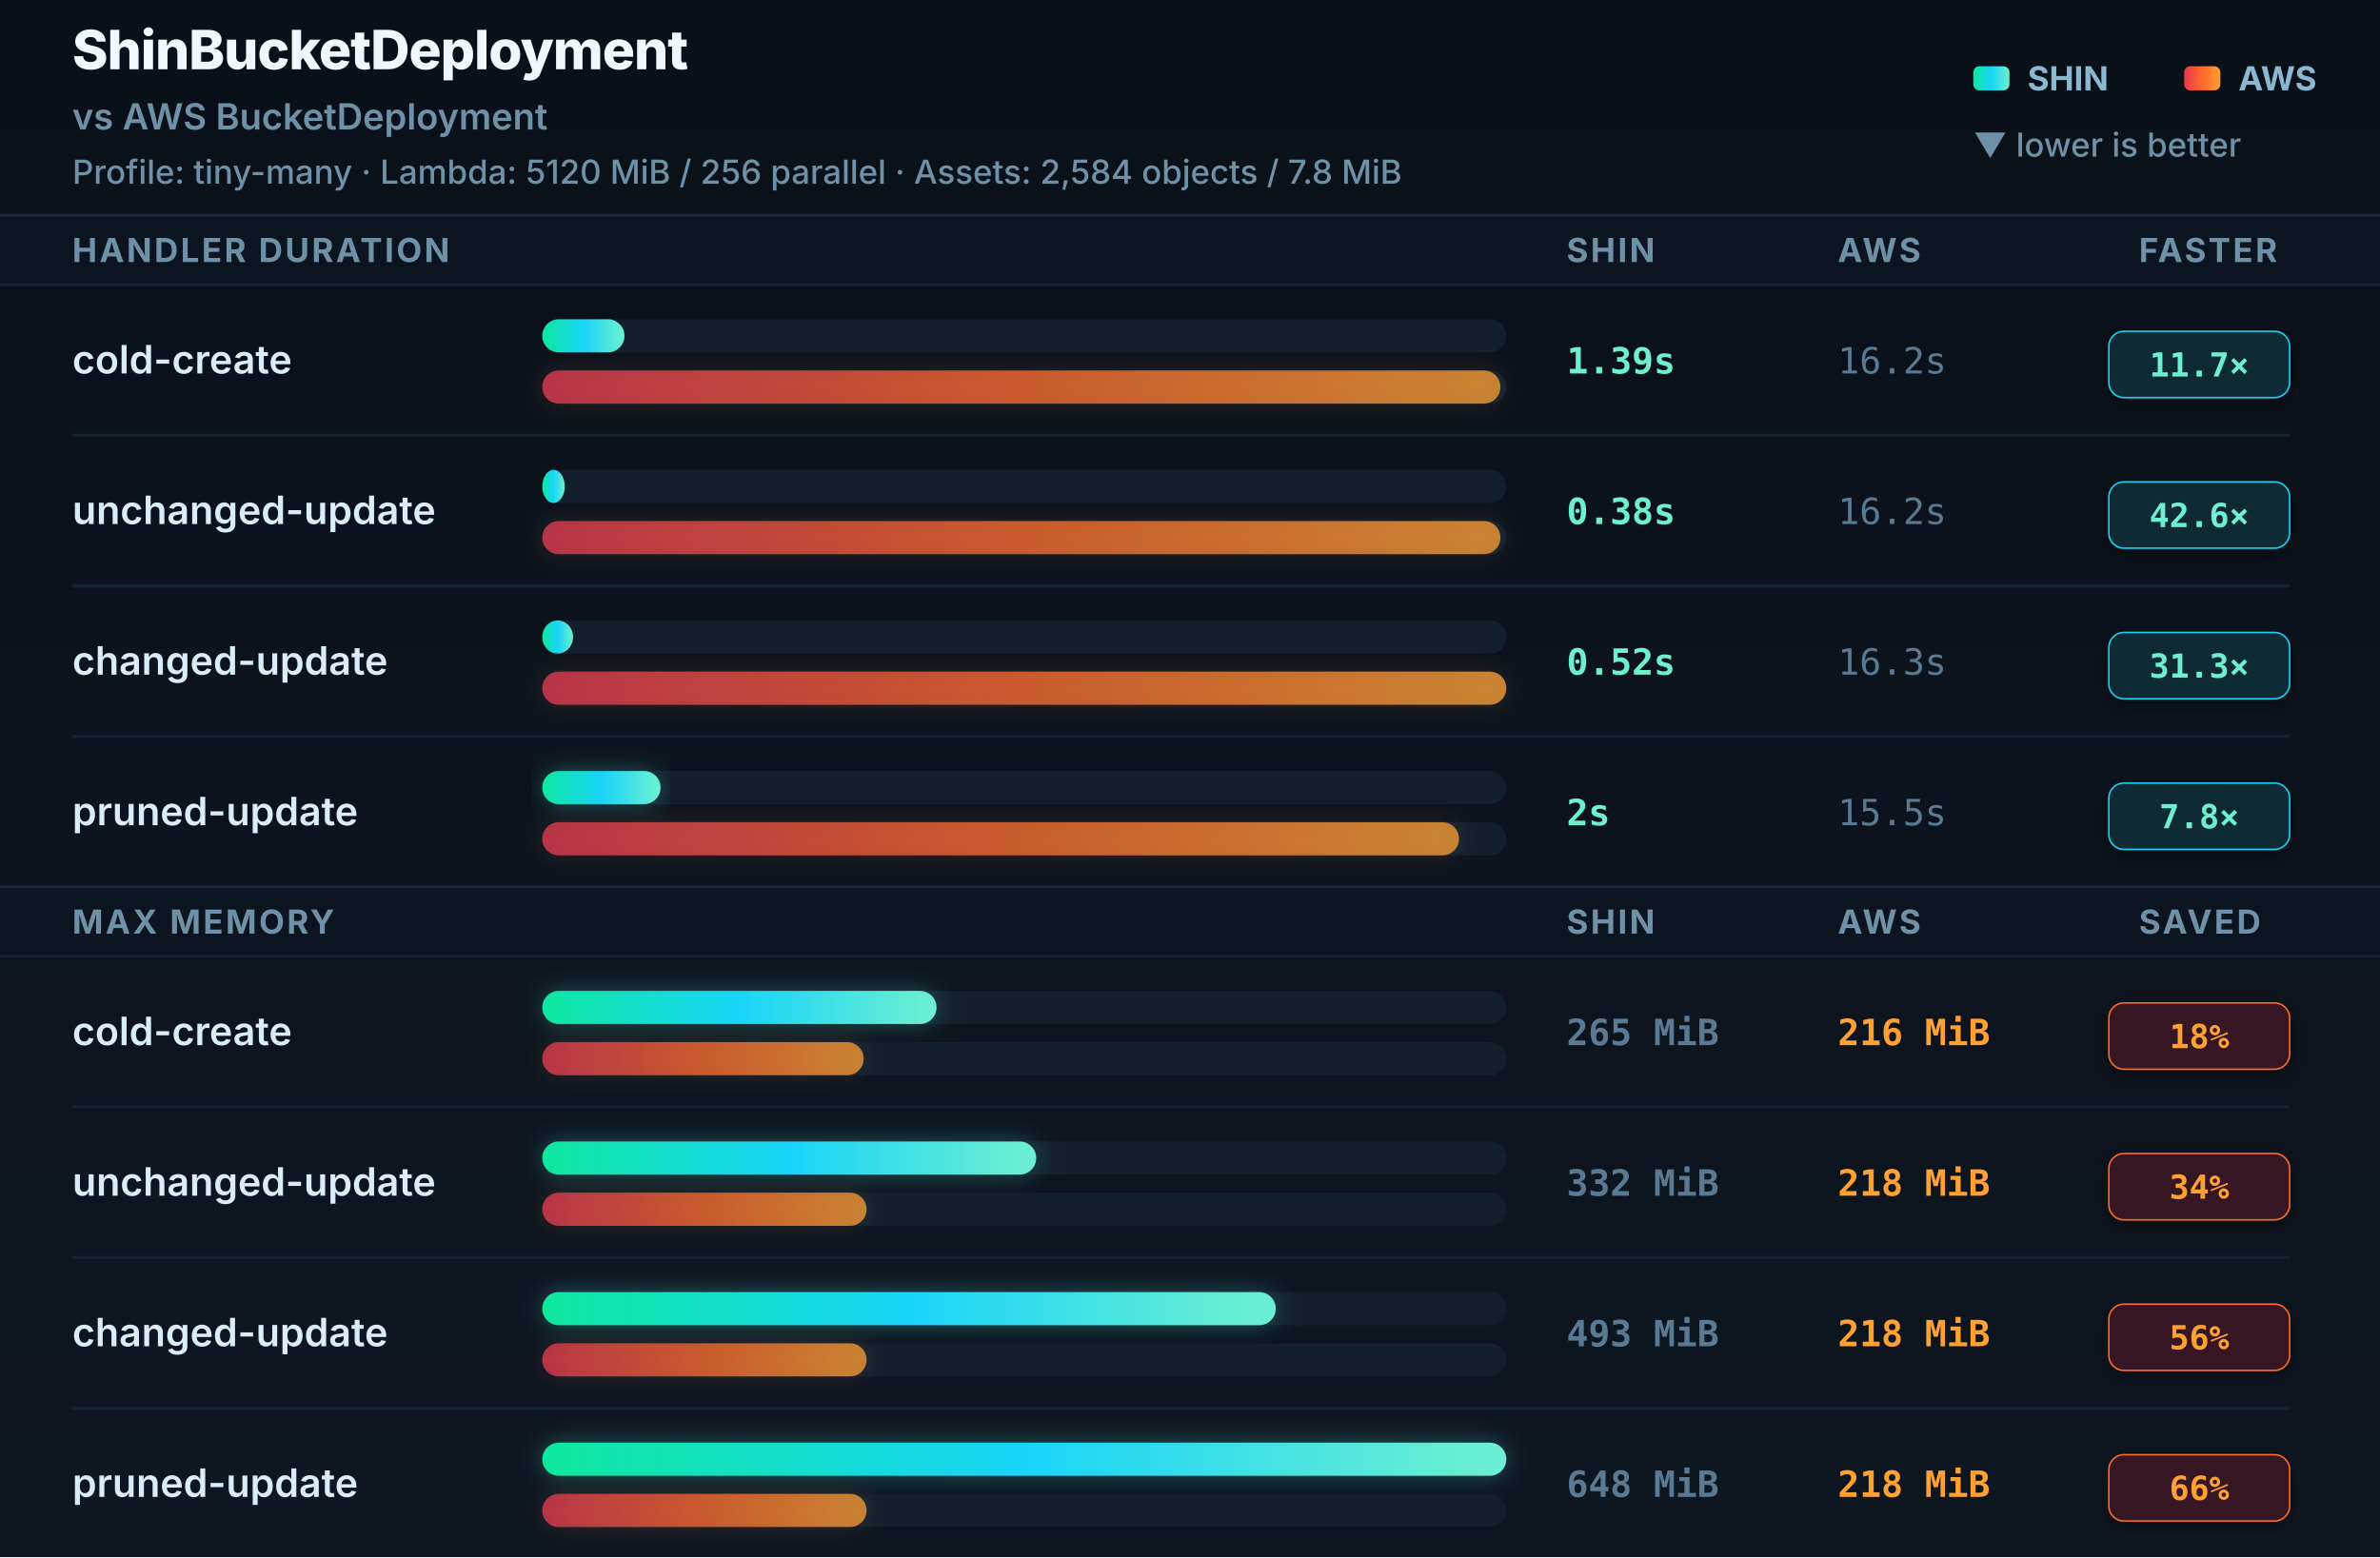
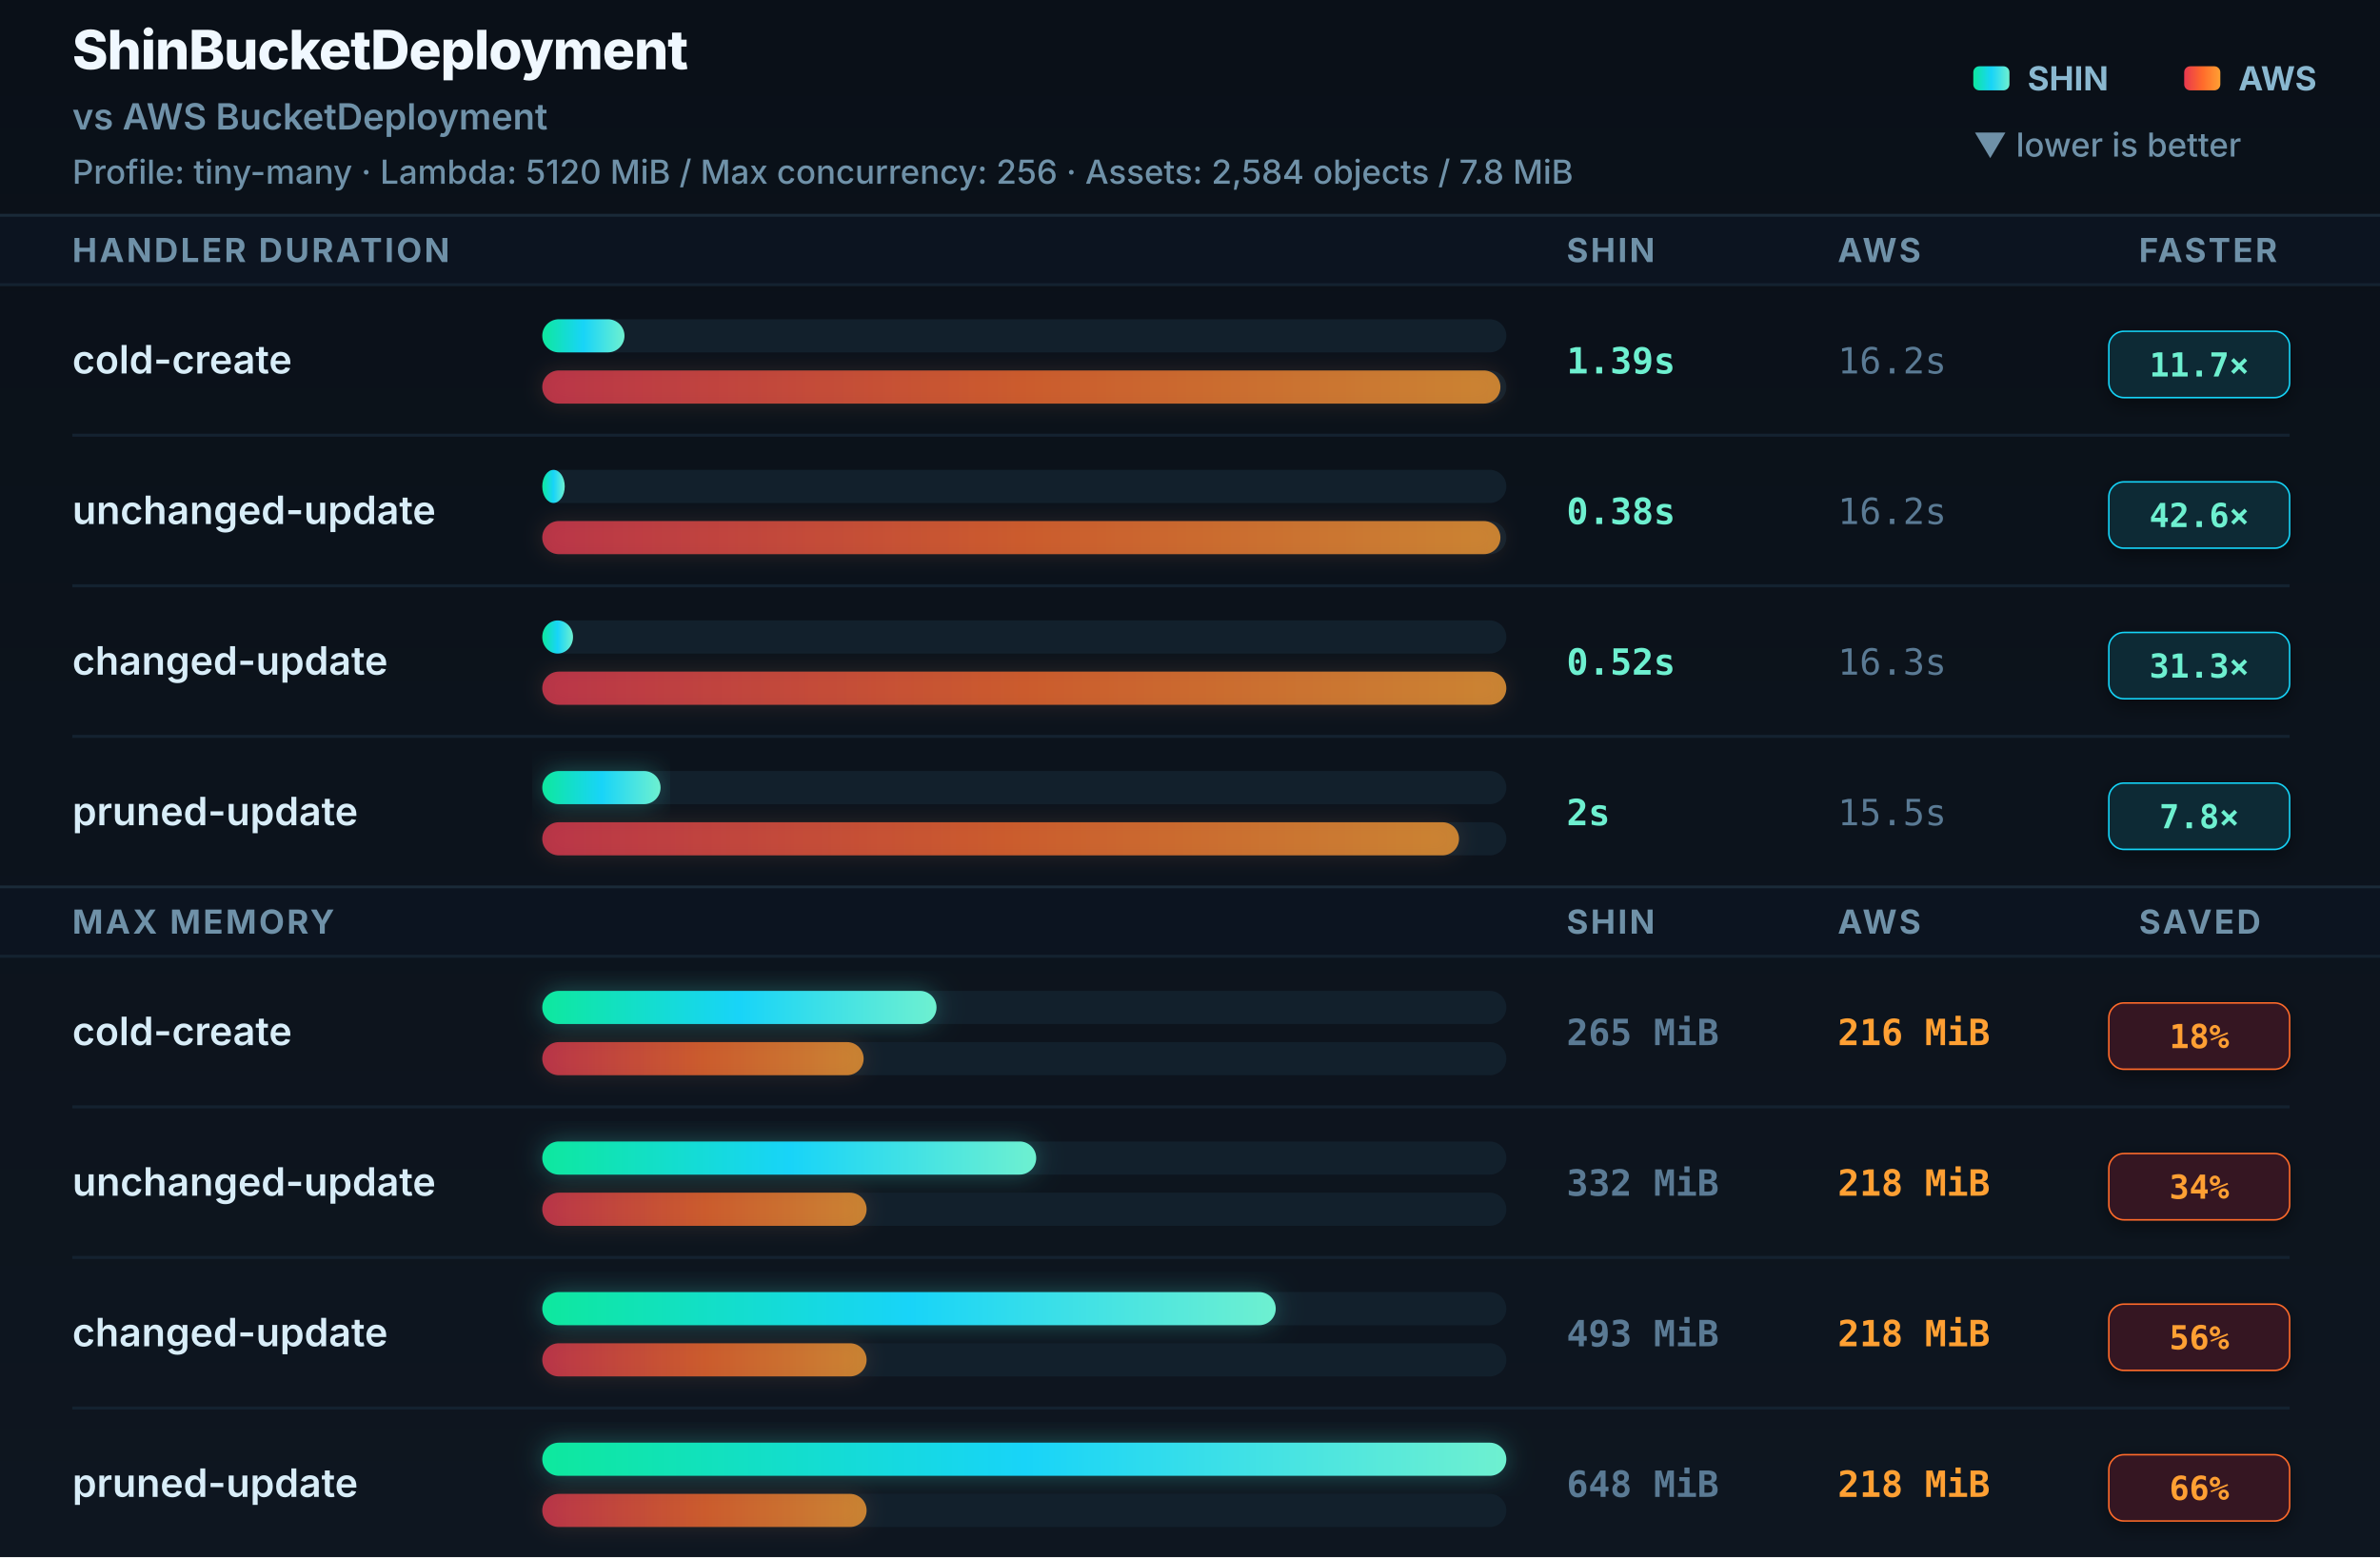
<svg xmlns="http://www.w3.org/2000/svg" width="790" height="517" viewBox="0 0 790 517" role="img" aria-labelledby="title desc">
  <defs>
    <linearGradient id="shin" x1="0" y1="0" x2="1" y2="0">
      <stop offset="0" stop-color="#0ee89e" />
      <stop offset="0.5" stop-color="#18d4f8" />
      <stop offset="1" stop-color="#6ef0d0" />
    </linearGradient>
    <linearGradient id="aws" x1="0" y1="0" x2="1" y2="0">
      <stop offset="0" stop-color="#e8384f" />
      <stop offset="0.5" stop-color="#ff6a2b" />
      <stop offset="1" stop-color="#ffa033" />
    </linearGradient>
    <linearGradient id="bgGrad" x1="0" y1="0" x2="0" y2="1">
      <stop offset="0" stop-color="#0a1018" />
      <stop offset="1" stop-color="#0e1620" />
    </linearGradient>
    <filter id="gS" x="-8%" y="-60%" width="116%" height="220%">
      <feGaussianBlur in="SourceGraphic" stdDeviation="4" />
      <feColorMatrix type="matrix" values="0 0 0 0 0.06 0 0 0 0 0.85 0 0 0 0 0.7 0 0 0 0.6 0" />
    </filter>
    <filter id="gA" x="-8%" y="-60%" width="116%" height="220%">
      <feGaussianBlur in="SourceGraphic" stdDeviation="3.5" />
      <feColorMatrix type="matrix" values="0 0 0 0 0.95 0 0 0 0 0.35 0 0 0 0 0.15 0 0 0 0.4 0" />
    </filter>
    <filter id="badgeShadow" x="-20%" y="-30%" width="140%" height="160%">
      <feDropShadow dx="0" dy="2" stdDeviation="3" flood-color="#000" flood-opacity="0.4" />
    </filter>
  </defs>
  <rect width="790" height="517" fill="url(#bgGrad)" />
  <text x="24" y="23" font-family="Inter, -apple-system, sans-serif" font-size="18" font-weight="800" fill="#f0f8ff" letter-spacing="-0.3">ShinBucketDeployment</text>
  <text x="24" y="43" font-family="Inter, -apple-system, sans-serif" font-size="12" font-weight="600" fill="#6f91a8">vs AWS BucketDeployment</text>
-   <text x="24" y="61" font-family="Inter, -apple-system, sans-serif" font-size="11" font-weight="500" fill="#6f91a8">Profile: tiny-many · Lambda: 5120 MiB / 256 parallel · Assets: 2,584 objects / 7.8 MiB</text>
+   <text x="24" y="61" font-family="Inter, -apple-system, sans-serif" font-size="11" font-weight="500" fill="#6f91a8">Profile: tiny-many · Lambda: 5120 MiB / Max concurrency: 256 · Assets: 2,584 objects / 7.8 MiB</text>
  <rect x="655" y="22" width="12" height="8" rx="2" fill="url(#shin)" />
  <text x="673" y="30" font-family="Inter, -apple-system, sans-serif" font-size="11" font-weight="700" fill="#8ab8d0">SHIN</text>
  <rect x="725" y="22" width="12" height="8" rx="2" fill="url(#aws)" />
  <text x="743" y="30" font-family="Inter, -apple-system, sans-serif" font-size="11" font-weight="700" fill="#8ab8d0">AWS</text>
  <text x="655" y="52" font-family="Inter, -apple-system, sans-serif" font-size="11" font-weight="500" fill="#6f91a8">▼ lower is better</text>
  <rect x="0" y="71" width="790" height="1" fill="#1a2a38" />
  <rect y="72" width="790" height="22" fill="#0c1420" />
  <text x="24" y="87" font-family="Inter, -apple-system, sans-serif" font-size="11" font-weight="700" fill="#6f91a8" letter-spacing="0.8">HANDLER DURATION</text>
  <text x="520" y="87" font-family="Inter, -apple-system, sans-serif" font-size="11" font-weight="700" fill="#6f91a8" letter-spacing="0.8">SHIN</text>
  <text x="610" y="87" font-family="Inter, -apple-system, sans-serif" font-size="11" font-weight="700" fill="#6f91a8" letter-spacing="0.8">AWS</text>
  <text x="710" y="87" font-family="Inter, -apple-system, sans-serif" font-size="11" font-weight="700" fill="#6f91a8" letter-spacing="0.8">FASTER</text>
  <rect x="0" y="94" width="790" height="1" fill="#142230" />
  <text x="24" y="124" font-family="Inter, -apple-system, sans-serif" font-size="13" font-weight="600" fill="#d8edf8">cold-create</text>
  <rect x="180" y="106" width="320" height="11" rx="5.5" fill="#12202c" />
  <rect x="180" y="106" width="27.288" height="11" rx="5.5" fill="url(#shin)" />
  <rect x="180" y="123" width="320" height="11" rx="5.5" fill="#12202c" />
  <rect x="180" y="123" width="318.037" height="11" rx="5.5" fill="url(#aws)" filter="url(#gA)" opacity="0.35" />
  <rect x="180" y="123" width="318.037" height="11" rx="5.5" fill="url(#aws)" opacity="0.75" />
  <text x="520" y="124" font-family="JetBrains Mono, monospace" font-size="12" font-weight="700" fill="#6ef0d0">1.39s</text>
  <text x="610" y="124" font-family="JetBrains Mono, monospace" font-size="12" font-weight="400" fill="#5a7a94">16.2s</text>
  <rect x="700" y="110" width="60" height="22" rx="5" fill="#082b35" stroke="#18d4f8" stroke-width="0.5" filter="url(#badgeShadow)" />
  <text x="730" y="125" text-anchor="middle" font-family="JetBrains Mono, monospace" font-size="11" font-weight="800" fill="#6ef0d0">11.7×</text>
  <rect x="24" y="144" width="736" height="1" fill="#142230" />
  <text x="24" y="174" font-family="Inter, -apple-system, sans-serif" font-size="13" font-weight="600" fill="#d8edf8">unchanged-update</text>
  <rect x="180" y="156" width="320" height="11" rx="5.5" fill="#12202c" />
  <rect x="180" y="156" width="7.46" height="11" rx="5.5" fill="url(#shin)" />
  <rect x="180" y="173" width="320" height="11" rx="5.5" fill="#12202c" />
  <rect x="180" y="173" width="318.037" height="11" rx="5.5" fill="url(#aws)" filter="url(#gA)" opacity="0.35" />
  <rect x="180" y="173" width="318.037" height="11" rx="5.5" fill="url(#aws)" opacity="0.75" />
  <text x="520" y="174" font-family="JetBrains Mono, monospace" font-size="12" font-weight="700" fill="#6ef0d0">0.38s</text>
  <text x="610" y="174" font-family="JetBrains Mono, monospace" font-size="12" font-weight="400" fill="#5a7a94">16.2s</text>
  <rect x="700" y="160" width="60" height="22" rx="5" fill="#082b35" stroke="#18d4f8" stroke-width="0.5" filter="url(#badgeShadow)" />
  <text x="730" y="175" text-anchor="middle" font-family="JetBrains Mono, monospace" font-size="11" font-weight="800" fill="#6ef0d0">42.6×</text>
  <rect x="24" y="194" width="736" height="1" fill="#142230" />
  <text x="24" y="224" font-family="Inter, -apple-system, sans-serif" font-size="13" font-weight="600" fill="#d8edf8">changed-update</text>
  <rect x="180" y="206" width="320" height="11" rx="5.5" fill="#12202c" />
  <rect x="180" y="206" width="10.209" height="11" rx="5.5" fill="url(#shin)" />
  <rect x="180" y="223" width="320" height="11" rx="5.5" fill="#12202c" />
  <rect x="180" y="223" width="320" height="11" rx="5.5" fill="url(#aws)" filter="url(#gA)" opacity="0.35" />
  <rect x="180" y="223" width="320" height="11" rx="5.5" fill="url(#aws)" opacity="0.75" />
  <text x="520" y="224" font-family="JetBrains Mono, monospace" font-size="12" font-weight="700" fill="#6ef0d0">0.52s</text>
  <text x="610" y="224" font-family="JetBrains Mono, monospace" font-size="12" font-weight="400" fill="#5a7a94">16.3s</text>
  <rect x="700" y="210" width="60" height="22" rx="5" fill="#082b35" stroke="#18d4f8" stroke-width="0.5" filter="url(#badgeShadow)" />
  <text x="730" y="225" text-anchor="middle" font-family="JetBrains Mono, monospace" font-size="11" font-weight="800" fill="#6ef0d0">31.3×</text>
  <rect x="24" y="244" width="736" height="1" fill="#142230" />
  <text x="24" y="274" font-family="Inter, -apple-system, sans-serif" font-size="13" font-weight="600" fill="#d8edf8">pruned-update</text>
  <rect x="180" y="256" width="320" height="11" rx="5.5" fill="#12202c" />
  <rect x="180" y="256" width="39.264" height="11" rx="5.5" fill="url(#shin)" filter="url(#gS)" opacity="0.5" />
  <rect x="180" y="256" width="39.264" height="11" rx="5.5" fill="url(#shin)" />
  <rect x="180" y="273" width="320" height="11" rx="5.5" fill="#12202c" />
  <rect x="180" y="273" width="304.294" height="11" rx="5.5" fill="url(#aws)" filter="url(#gA)" opacity="0.35" />
  <rect x="180" y="273" width="304.294" height="11" rx="5.5" fill="url(#aws)" opacity="0.75" />
  <text x="520" y="274" font-family="JetBrains Mono, monospace" font-size="12" font-weight="700" fill="#6ef0d0">2s</text>
  <text x="610" y="274" font-family="JetBrains Mono, monospace" font-size="12" font-weight="400" fill="#5a7a94">15.5s</text>
  <rect x="700" y="260" width="60" height="22" rx="5" fill="#082b35" stroke="#18d4f8" stroke-width="0.5" filter="url(#badgeShadow)" />
  <text x="730" y="275" text-anchor="middle" font-family="JetBrains Mono, monospace" font-size="11" font-weight="800" fill="#6ef0d0">7.8×</text>
  <rect x="0" y="294" width="790" height="1" fill="#1a2a38" />
  <rect y="295" width="790" height="22" fill="#0c1420" />
  <text x="24" y="310" font-family="Inter, -apple-system, sans-serif" font-size="11" font-weight="700" fill="#6f91a8" letter-spacing="0.8">MAX MEMORY</text>
  <text x="520" y="310" font-family="Inter, -apple-system, sans-serif" font-size="11" font-weight="700" fill="#6f91a8" letter-spacing="0.8">SHIN</text>
  <text x="610" y="310" font-family="Inter, -apple-system, sans-serif" font-size="11" font-weight="700" fill="#6f91a8" letter-spacing="0.8">AWS</text>
  <text x="710" y="310" font-family="Inter, -apple-system, sans-serif" font-size="11" font-weight="700" fill="#6f91a8" letter-spacing="0.8">SAVED</text>
  <rect x="0" y="317" width="790" height="1" fill="#142230" />
  <text x="24" y="347" font-family="Inter, -apple-system, sans-serif" font-size="13" font-weight="600" fill="#d8edf8">cold-create</text>
  <rect x="180" y="329" width="320" height="11" rx="5.5" fill="#12202c" />
  <rect x="180" y="329" width="130.864" height="11" rx="5.5" fill="url(#shin)" filter="url(#gS)" opacity="0.5" />
  <rect x="180" y="329" width="130.864" height="11" rx="5.5" fill="url(#shin)" />
  <rect x="180" y="346" width="320" height="11" rx="5.5" fill="#12202c" />
  <rect x="180" y="346" width="106.667" height="11" rx="5.5" fill="url(#aws)" filter="url(#gA)" opacity="0.35" />
  <rect x="180" y="346" width="106.667" height="11" rx="5.5" fill="url(#aws)" opacity="0.75" />
  <text x="520" y="347" font-family="JetBrains Mono, monospace" font-size="12" font-weight="700" fill="#5a7a94">265 MiB</text>
  <text x="610" y="347" font-family="JetBrains Mono, monospace" font-size="12" font-weight="700" fill="#ffa033">216 MiB</text>
  <rect x="700" y="333" width="60" height="22" rx="5" fill="#341821" stroke="#ff6a2b" stroke-width="0.5" filter="url(#badgeShadow)" />
  <text x="730" y="348" text-anchor="middle" font-family="JetBrains Mono, monospace" font-size="11" font-weight="800" fill="#ffa033">18%</text>
  <rect x="24" y="367" width="736" height="1" fill="#142230" />
  <text x="24" y="397" font-family="Inter, -apple-system, sans-serif" font-size="13" font-weight="600" fill="#d8edf8">unchanged-update</text>
  <rect x="180" y="379" width="320" height="11" rx="5.5" fill="#12202c" />
  <rect x="180" y="379" width="163.951" height="11" rx="5.5" fill="url(#shin)" filter="url(#gS)" opacity="0.5" />
  <rect x="180" y="379" width="163.951" height="11" rx="5.5" fill="url(#shin)" />
  <rect x="180" y="396" width="320" height="11" rx="5.5" fill="#12202c" />
  <rect x="180" y="396" width="107.654" height="11" rx="5.5" fill="url(#aws)" filter="url(#gA)" opacity="0.35" />
  <rect x="180" y="396" width="107.654" height="11" rx="5.5" fill="url(#aws)" opacity="0.75" />
  <text x="520" y="397" font-family="JetBrains Mono, monospace" font-size="12" font-weight="700" fill="#5a7a94">332 MiB</text>
  <text x="610" y="397" font-family="JetBrains Mono, monospace" font-size="12" font-weight="700" fill="#ffa033">218 MiB</text>
  <rect x="700" y="383" width="60" height="22" rx="5" fill="#341821" stroke="#ff6a2b" stroke-width="0.5" filter="url(#badgeShadow)" />
  <text x="730" y="398" text-anchor="middle" font-family="JetBrains Mono, monospace" font-size="11" font-weight="800" fill="#ffa033">34%</text>
  <rect x="24" y="417" width="736" height="1" fill="#142230" />
  <text x="24" y="447" font-family="Inter, -apple-system, sans-serif" font-size="13" font-weight="600" fill="#d8edf8">changed-update</text>
  <rect x="180" y="429" width="320" height="11" rx="5.5" fill="#12202c" />
  <rect x="180" y="429" width="243.457" height="11" rx="5.5" fill="url(#shin)" filter="url(#gS)" opacity="0.5" />
  <rect x="180" y="429" width="243.457" height="11" rx="5.5" fill="url(#shin)" />
  <rect x="180" y="446" width="320" height="11" rx="5.5" fill="#12202c" />
  <rect x="180" y="446" width="107.654" height="11" rx="5.5" fill="url(#aws)" filter="url(#gA)" opacity="0.35" />
  <rect x="180" y="446" width="107.654" height="11" rx="5.5" fill="url(#aws)" opacity="0.75" />
  <text x="520" y="447" font-family="JetBrains Mono, monospace" font-size="12" font-weight="700" fill="#5a7a94">493 MiB</text>
  <text x="610" y="447" font-family="JetBrains Mono, monospace" font-size="12" font-weight="700" fill="#ffa033">218 MiB</text>
  <rect x="700" y="433" width="60" height="22" rx="5" fill="#341821" stroke="#ff6a2b" stroke-width="0.5" filter="url(#badgeShadow)" />
  <text x="730" y="448" text-anchor="middle" font-family="JetBrains Mono, monospace" font-size="11" font-weight="800" fill="#ffa033">56%</text>
  <rect x="24" y="467" width="736" height="1" fill="#142230" />
  <text x="24" y="497" font-family="Inter, -apple-system, sans-serif" font-size="13" font-weight="600" fill="#d8edf8">pruned-update</text>
  <rect x="180" y="479" width="320" height="11" rx="5.5" fill="#12202c" />
  <rect x="180" y="479" width="320" height="11" rx="5.5" fill="url(#shin)" filter="url(#gS)" opacity="0.5" />
  <rect x="180" y="479" width="320" height="11" rx="5.5" fill="url(#shin)" />
  <rect x="180" y="496" width="320" height="11" rx="5.5" fill="#12202c" />
  <rect x="180" y="496" width="107.654" height="11" rx="5.5" fill="url(#aws)" filter="url(#gA)" opacity="0.35" />
  <rect x="180" y="496" width="107.654" height="11" rx="5.5" fill="url(#aws)" opacity="0.75" />
  <text x="520" y="497" font-family="JetBrains Mono, monospace" font-size="12" font-weight="700" fill="#5a7a94">648 MiB</text>
  <text x="610" y="497" font-family="JetBrains Mono, monospace" font-size="12" font-weight="700" fill="#ffa033">218 MiB</text>
  <rect x="700" y="483" width="60" height="22" rx="5" fill="#341821" stroke="#ff6a2b" stroke-width="0.5" filter="url(#badgeShadow)" />
  <text x="730" y="498" text-anchor="middle" font-family="JetBrains Mono, monospace" font-size="11" font-weight="800" fill="#ffa033">66%</text>
</svg>
